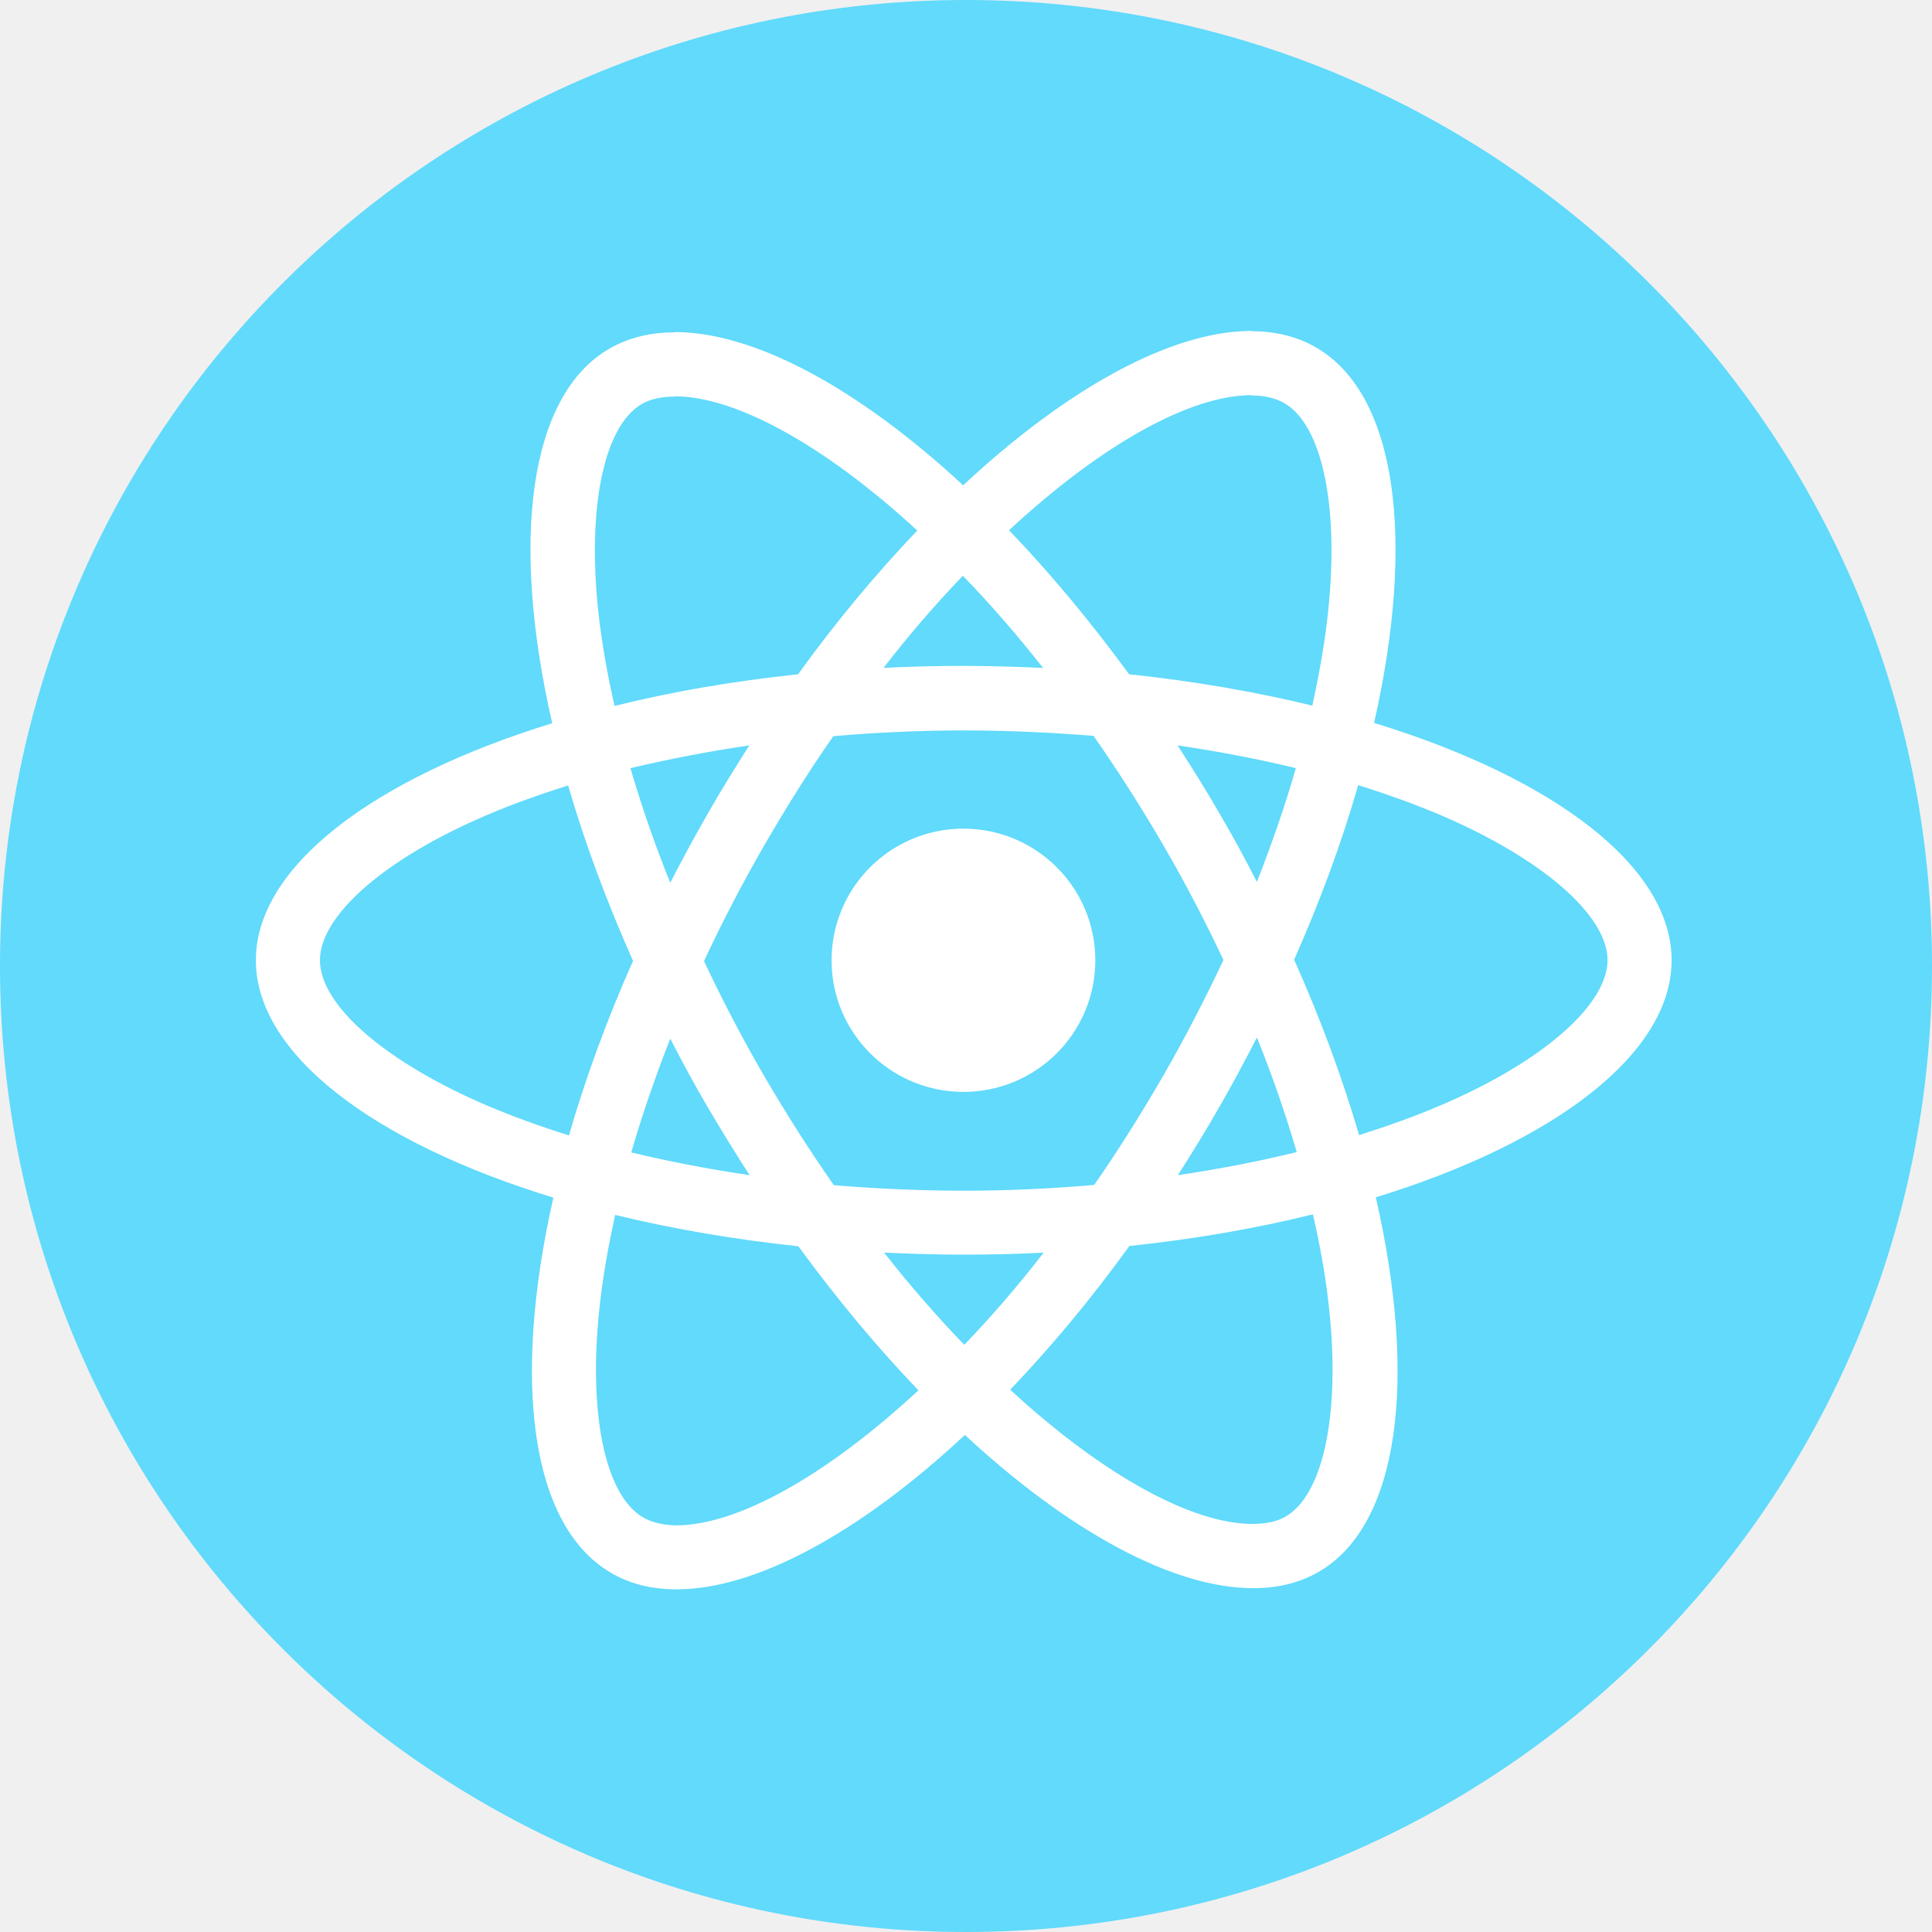
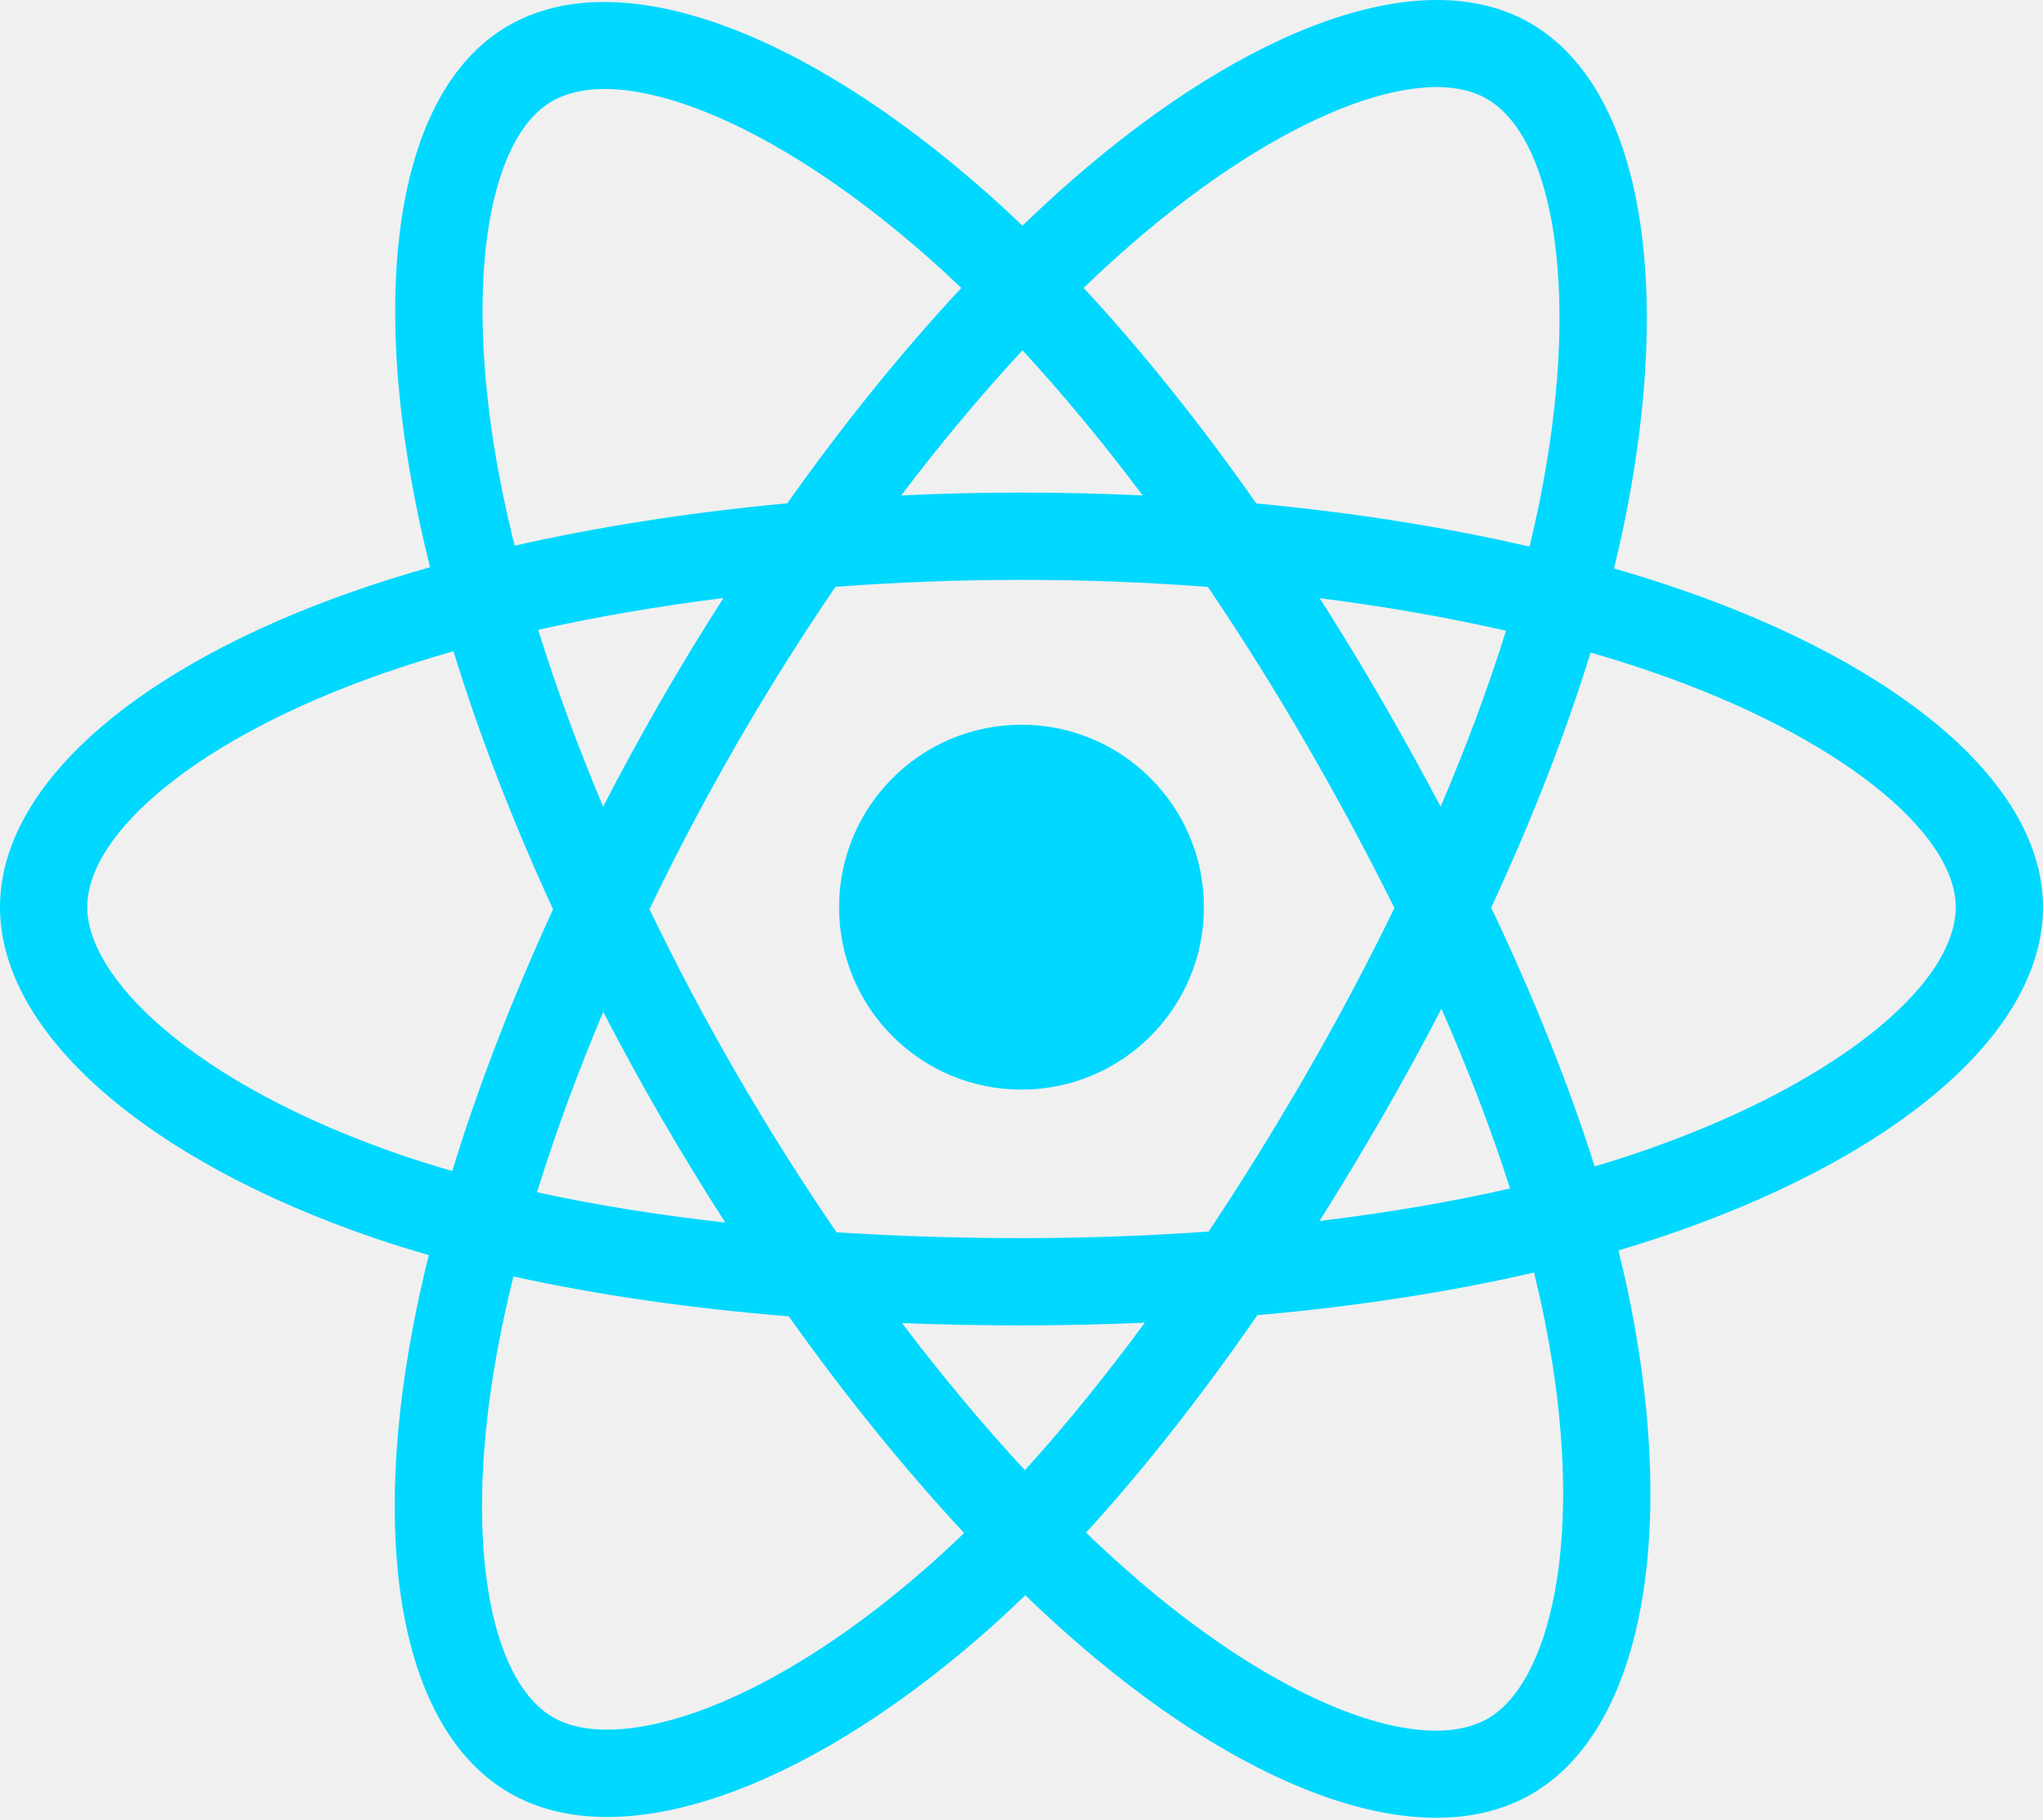
- <svg xmlns="http://www.w3.org/2000/svg" viewBox="0 0 400 400" fill="none">
-   <rect width="400" height="400" rx="200" fill="#61DAFB" />
-   <path d="M199.47 226.067C214.55 226.067 226.774 213.865 226.774 198.814C226.774 183.763 214.55 171.562 199.47 171.562C184.391 171.562 172.166 183.763 172.166 198.814C172.166 213.865 184.391 226.067 199.47 226.067Z" fill="white" />
-   <path d="M346.086 198.814C346.086 179.433 321.77 161.066 284.488 149.676C293.092 111.749 289.268 81.574 272.42 71.913C268.536 69.647 263.996 68.574 259.037 68.574V81.872C261.785 81.872 263.996 82.409 265.848 83.423C273.973 88.074 277.498 105.785 274.75 128.566C274.093 134.171 273.017 140.075 271.703 146.098C259.993 143.236 247.207 141.029 233.764 139.598C225.699 128.566 217.334 118.547 208.91 109.781C228.387 91.712 246.669 81.813 259.096 81.813V68.514C242.666 68.514 221.158 80.203 199.41 100.478C177.663 80.322 156.154 68.753 139.724 68.753V82.051C152.092 82.051 170.434 91.891 189.911 109.841C181.546 118.607 173.182 128.566 165.236 139.598C151.733 141.029 138.948 143.235 127.237 146.158C125.863 140.194 124.848 134.41 124.131 128.864C121.323 106.084 124.788 88.372 132.854 83.661C134.646 82.588 136.976 82.111 139.724 82.111V68.812C134.706 68.812 130.165 69.886 126.222 72.152C109.433 81.813 105.669 111.928 114.332 149.736C77.17 161.185 52.973 179.493 52.973 198.814C52.973 218.195 77.29 236.562 114.571 247.952C105.968 285.88 109.792 316.054 126.64 325.715C130.523 327.981 135.064 329.054 140.083 329.054C156.513 329.054 178.021 317.366 199.769 297.091C221.516 317.247 243.025 328.816 259.455 328.816C264.474 328.816 269.014 327.742 272.957 325.476C289.746 315.816 293.51 285.701 284.847 247.893C321.889 236.503 346.086 218.136 346.086 198.814ZM268.297 159.038C266.087 166.731 263.338 174.663 260.232 182.594C257.782 177.823 255.213 173.052 252.405 168.282C249.657 163.511 246.729 158.86 243.802 154.327C252.285 155.58 260.471 157.13 268.297 159.038ZM240.934 222.548C236.274 230.599 231.494 238.232 226.535 245.329C217.633 246.104 208.611 246.521 199.53 246.521C190.508 246.521 181.487 246.104 172.644 245.388C167.685 238.292 162.846 230.718 158.186 222.727C153.645 214.915 149.523 206.984 145.759 198.993C149.463 191.002 153.645 183.011 158.126 175.199C162.786 167.149 167.566 159.516 172.525 152.419C181.427 151.644 190.449 151.226 199.53 151.226C208.551 151.226 217.573 151.644 226.415 152.359C231.374 159.456 236.214 167.029 240.874 175.02C245.415 182.832 249.537 190.764 253.301 198.755C249.537 206.745 245.415 214.736 240.934 222.548ZM260.232 214.796C263.458 222.787 266.206 230.778 268.477 238.53C260.65 240.439 252.405 242.049 243.861 243.301C246.789 238.709 249.716 233.998 252.465 229.168C255.213 224.397 257.782 219.567 260.232 214.796ZM199.649 278.425C194.093 272.7 188.537 266.32 183.04 259.343C188.417 259.581 193.914 259.76 199.47 259.76C205.086 259.76 210.643 259.641 216.079 259.343C210.702 266.32 205.146 272.7 199.649 278.425ZM155.198 243.301C146.715 242.049 138.529 240.498 130.703 238.59C132.913 230.897 135.662 222.966 138.768 215.035C141.218 219.805 143.787 224.576 146.595 229.347C149.403 234.117 152.271 238.769 155.198 243.301ZM199.351 119.203C204.907 124.928 210.463 131.309 215.96 138.286C210.583 138.047 205.086 137.868 199.53 137.868C193.914 137.868 188.357 137.988 182.921 138.286C188.298 131.309 193.854 124.928 199.351 119.203ZM155.139 154.327C152.211 158.919 149.284 163.63 146.535 168.461C143.787 173.231 141.218 178.002 138.768 182.773C135.542 174.782 132.794 166.791 130.523 159.038C138.35 157.19 146.595 155.58 155.139 154.327ZM101.069 228.989C79.919 219.984 66.237 208.177 66.237 198.814C66.237 189.452 79.919 177.585 101.069 168.639C106.207 166.433 111.823 164.465 117.618 162.616C121.024 174.305 125.505 186.47 131.061 198.933C125.565 211.337 121.143 223.443 117.798 235.072C111.883 233.223 106.267 231.195 101.069 228.989ZM133.212 314.206C125.087 309.554 121.562 291.843 124.31 269.063C124.967 263.457 126.043 257.553 127.357 251.53C139.067 254.393 151.853 256.599 165.296 258.031C173.361 269.063 181.726 279.081 190.15 287.847C170.673 305.917 152.39 315.816 139.963 315.816C137.275 315.756 135.004 315.219 133.212 314.206ZM274.929 268.765C277.737 291.545 274.272 309.256 266.206 313.967C264.414 315.04 262.084 315.518 259.335 315.518C246.968 315.518 228.626 305.678 209.149 287.728C217.513 278.962 225.878 269.003 233.824 257.971C247.327 256.54 260.112 254.333 271.822 251.411C273.196 257.434 274.272 263.219 274.929 268.765ZM297.931 228.989C292.793 231.195 287.177 233.163 281.382 235.012C277.976 223.324 273.495 211.158 267.939 198.695C273.435 186.291 277.857 174.185 281.202 162.557C287.117 164.405 292.733 166.433 297.991 168.639C319.141 177.644 332.823 189.452 332.823 198.814C332.763 208.177 319.081 220.044 297.931 228.989Z" fill="white" />
+ <svg xmlns="http://www.w3.org/2000/svg" width="256px" height="228px" viewBox="0 0 256 228" version="1.1" preserveAspectRatio="xMidYMid">
+   <g>
+     <path d="M210.483,73.824 C207.828,72.91 205.076,72.045 202.242,71.227 C202.708,69.326 203.136,67.45 203.516,65.606 C209.754,35.325 205.675,10.93 191.747,2.898 C178.392,-4.803 156.551,3.227 134.493,22.424 C132.372,24.27 130.245,26.224 128.118,28.272 C126.702,26.917 125.287,25.608 123.877,24.355 C100.759,3.829 77.587,-4.822 63.673,3.233 C50.33,10.957 46.379,33.89 51.995,62.588 C52.537,65.36 53.171,68.191 53.887,71.069 C50.608,72 47.442,72.992 44.413,74.048 C17.309,83.497 0,98.307 0,113.668 C0,129.533 18.582,145.446 46.812,155.095 C49.039,155.857 51.351,156.577 53.733,157.26 C52.96,160.373 52.288,163.423 51.723,166.398 C46.369,194.598 50.55,216.989 63.857,224.664 C77.601,232.59 100.669,224.443 123.13,204.809 C124.906,203.257 126.687,201.611 128.472,199.886 C130.786,202.114 133.095,204.222 135.393,206.2 C157.15,224.922 178.638,232.482 191.932,224.786 C205.663,216.837 210.126,192.783 204.332,163.518 C203.89,161.283 203.375,159 202.797,156.676 C204.417,156.197 206.007,155.702 207.557,155.188 C236.905,145.465 256,129.745 256,113.668 C256,98.251 238.132,83.342 210.483,73.824 L210.483,73.824 Z M204.118,144.808 C202.718,145.271 201.282,145.719 199.818,146.153 C196.578,135.896 192.206,124.99 186.855,113.721 C191.961,102.721 196.165,91.954 199.314,81.764 C201.933,82.522 204.474,83.321 206.924,84.164 C230.613,92.32 245.064,104.377 245.064,113.668 C245.064,123.564 229.458,136.411 204.118,144.808 L204.118,144.808 Z M193.604,165.642 C196.166,178.583 196.531,190.283 194.835,199.429 C193.31,207.648 190.244,213.127 186.452,215.322 C178.385,219.991 161.132,213.921 142.525,197.91 C140.392,196.074 138.244,194.115 136.088,192.04 C143.302,184.151 150.511,174.98 157.547,164.794 C169.923,163.696 181.615,161.9 192.218,159.449 C192.74,161.556 193.204,163.622 193.604,165.642 L193.604,165.642 Z M87.276,214.515 C79.394,217.298 73.116,217.378 69.321,215.19 C61.246,210.533 57.889,192.554 62.468,168.438 C62.993,165.676 63.617,162.839 64.337,159.939 C74.823,162.258 86.43,163.927 98.835,164.933 C105.919,174.9 113.336,184.061 120.811,192.083 C119.178,193.659 117.551,195.16 115.934,196.575 C106.001,205.257 96.048,211.417 87.276,214.515 L87.276,214.515 Z M50.349,144.747 C37.866,140.48 27.557,134.935 20.491,128.884 C14.141,123.447 10.936,118.048 10.936,113.668 C10.936,104.346 24.833,92.456 48.012,84.375 C50.825,83.394 53.769,82.47 56.824,81.602 C60.028,92.022 64.23,102.917 69.301,113.934 C64.164,125.115 59.902,136.183 56.667,146.726 C54.489,146.099 52.379,145.44 50.349,144.747 L50.349,144.747 Z M62.727,60.488 C57.916,35.9 61.111,17.353 69.152,12.698 C77.716,7.74 96.654,14.809 116.615,32.533 C117.891,33.666 119.172,34.851 120.456,36.078 C113.018,44.065 105.669,53.157 98.648,63.066 C86.608,64.182 75.083,65.974 64.487,68.375 C63.821,65.695 63.231,63.062 62.727,60.488 L62.727,60.488 Z M173.154,87.755 C170.621,83.38 168.02,79.108 165.369,74.952 C173.537,75.985 181.363,77.356 188.712,79.033 C186.506,86.104 183.756,93.497 180.519,101.077 C178.196,96.668 175.74,92.223 173.154,87.755 L173.154,87.755 Z M128.122,43.894 C133.166,49.359 138.218,55.46 143.187,62.08 C138.18,61.844 133.111,61.721 128,61.721 C122.937,61.721 117.906,61.841 112.93,62.074 C117.904,55.515 122.999,49.422 128.122,43.894 L128.122,43.894 Z M82.802,87.831 C80.272,92.218 77.861,96.639 75.575,101.069 C72.391,93.516 69.666,86.089 67.441,78.917 C74.745,77.283 82.534,75.946 90.65,74.933 C87.961,79.127 85.339,83.43 82.802,87.83 L82.802,87.831 L82.802,87.831 Z M90.883,153.183 C82.498,152.247 74.592,150.98 67.29,149.39 C69.551,142.091 72.335,134.505 75.588,126.79 C77.879,131.216 80.299,135.638 82.845,140.036 L82.846,140.036 C85.439,144.515 88.126,148.904 90.883,153.183 L90.883,153.183 Z M128.425,184.213 C123.241,178.621 118.071,172.434 113.022,165.78 C117.924,165.972 122.921,166.071 128,166.071 C133.218,166.071 138.376,165.953 143.453,165.727 C138.468,172.501 133.435,178.697 128.425,184.213 L128.425,184.213 Z M180.623,126.396 C184.045,134.195 186.929,141.741 189.219,148.916 C181.797,150.61 173.783,151.974 165.339,152.987 C167.997,148.776 170.62,144.43 173.198,139.961 C175.805,135.438 178.282,130.909 180.623,126.396 L180.623,126.396 Z M163.725,134.497 C159.723,141.436 155.614,148.059 151.444,154.312 C143.847,154.855 135.999,155.135 128,155.135 C120.033,155.135 112.284,154.887 104.822,154.403 C100.483,148.068 96.285,141.425 92.309,134.557 L92.31,134.557 C88.344,127.707 84.694,120.799 81.387,113.93 C84.693,107.046 88.334,100.13 92.277,93.293 L92.276,93.294 C96.229,86.439 100.39,79.828 104.689,73.533 C112.302,72.957 120.11,72.657 128,72.657 L128,72.657 C135.926,72.657 143.743,72.96 151.354,73.54 C155.587,79.789 159.72,86.378 163.689,93.235 C167.703,100.169 171.39,107.038 174.725,113.775 C171.4,120.628 167.721,127.567 163.725,134.497 L163.725,134.497 Z M186.285,12.373 C194.857,17.317 198.191,37.254 192.805,63.399 C192.461,65.067 192.075,66.766 191.654,68.488 C181.033,66.037 169.5,64.214 157.425,63.081 C150.391,53.064 143.102,43.957 135.785,36.073 C137.752,34.181 139.716,32.376 141.673,30.673 C160.572,14.226 178.237,7.732 186.285,12.373 L186.285,12.373 Z M128,90.808 C140.625,90.808 150.86,101.043 150.86,113.668 C150.86,126.293 140.625,136.528 128,136.528 C115.375,136.528 105.14,126.293 105.14,113.668 C105.14,101.043 115.375,90.808 128,90.808 L128,90.808 Z" fill="#00D8FF" />
+   </g>
</svg>
